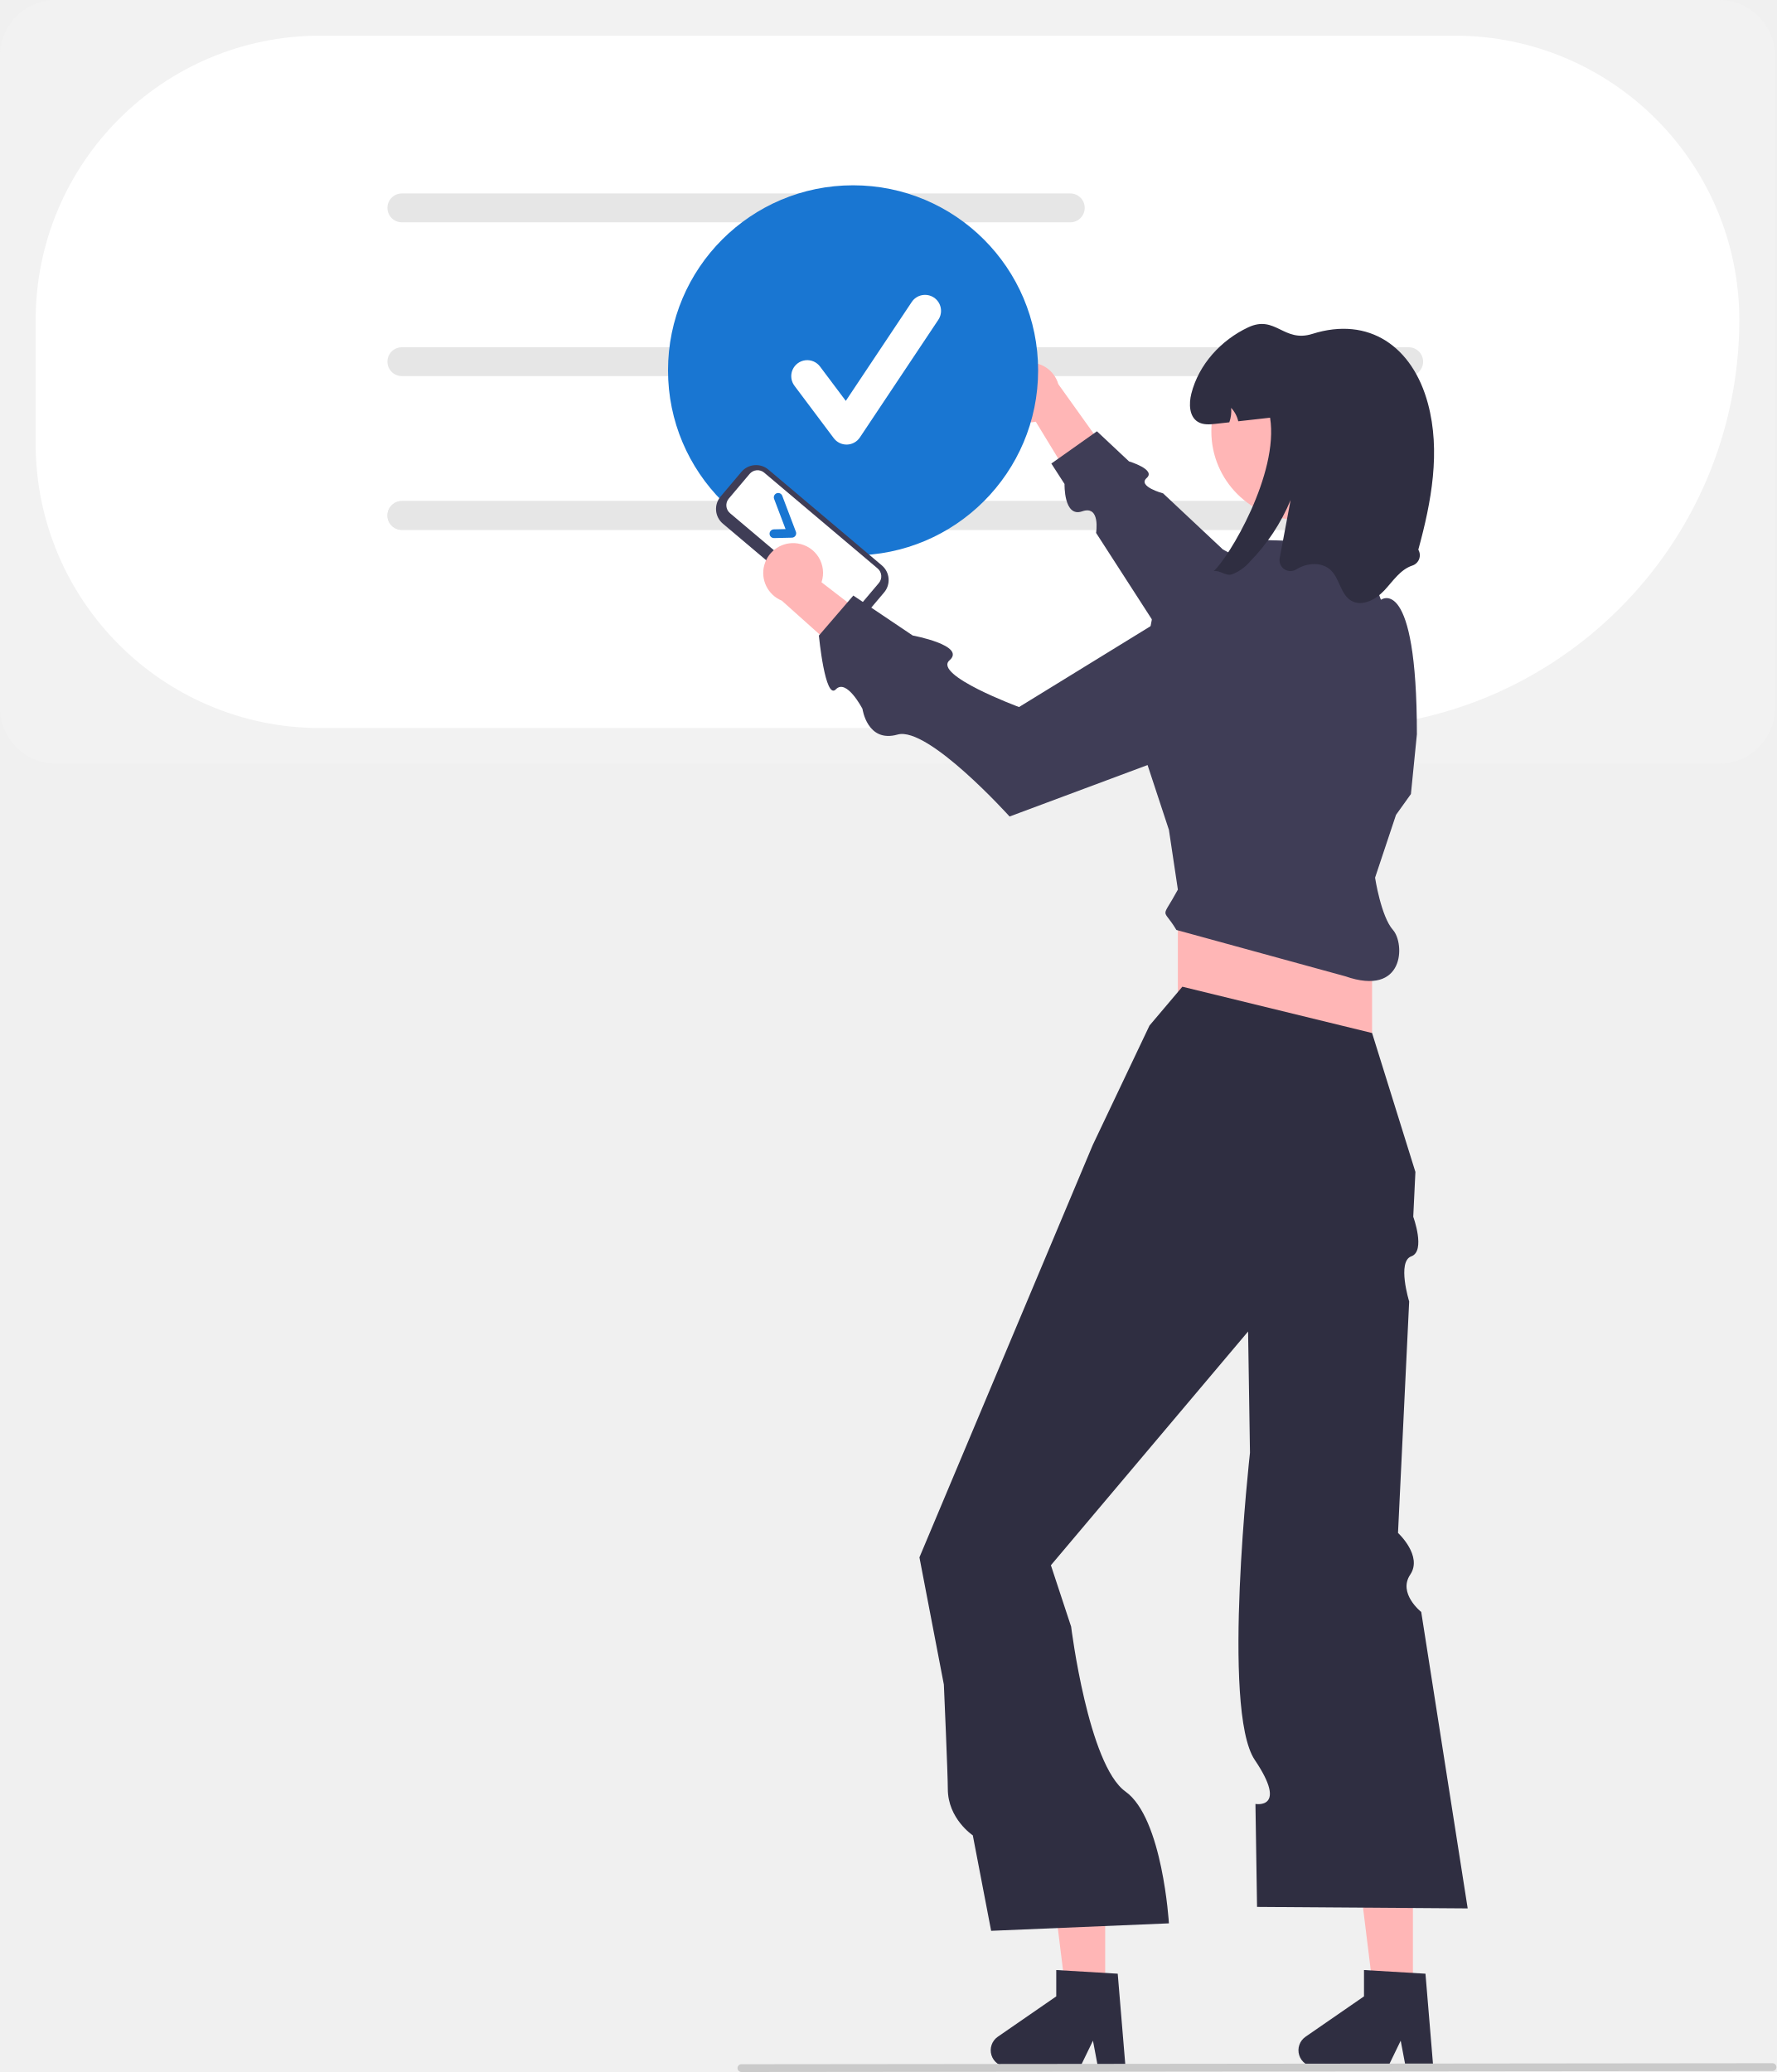
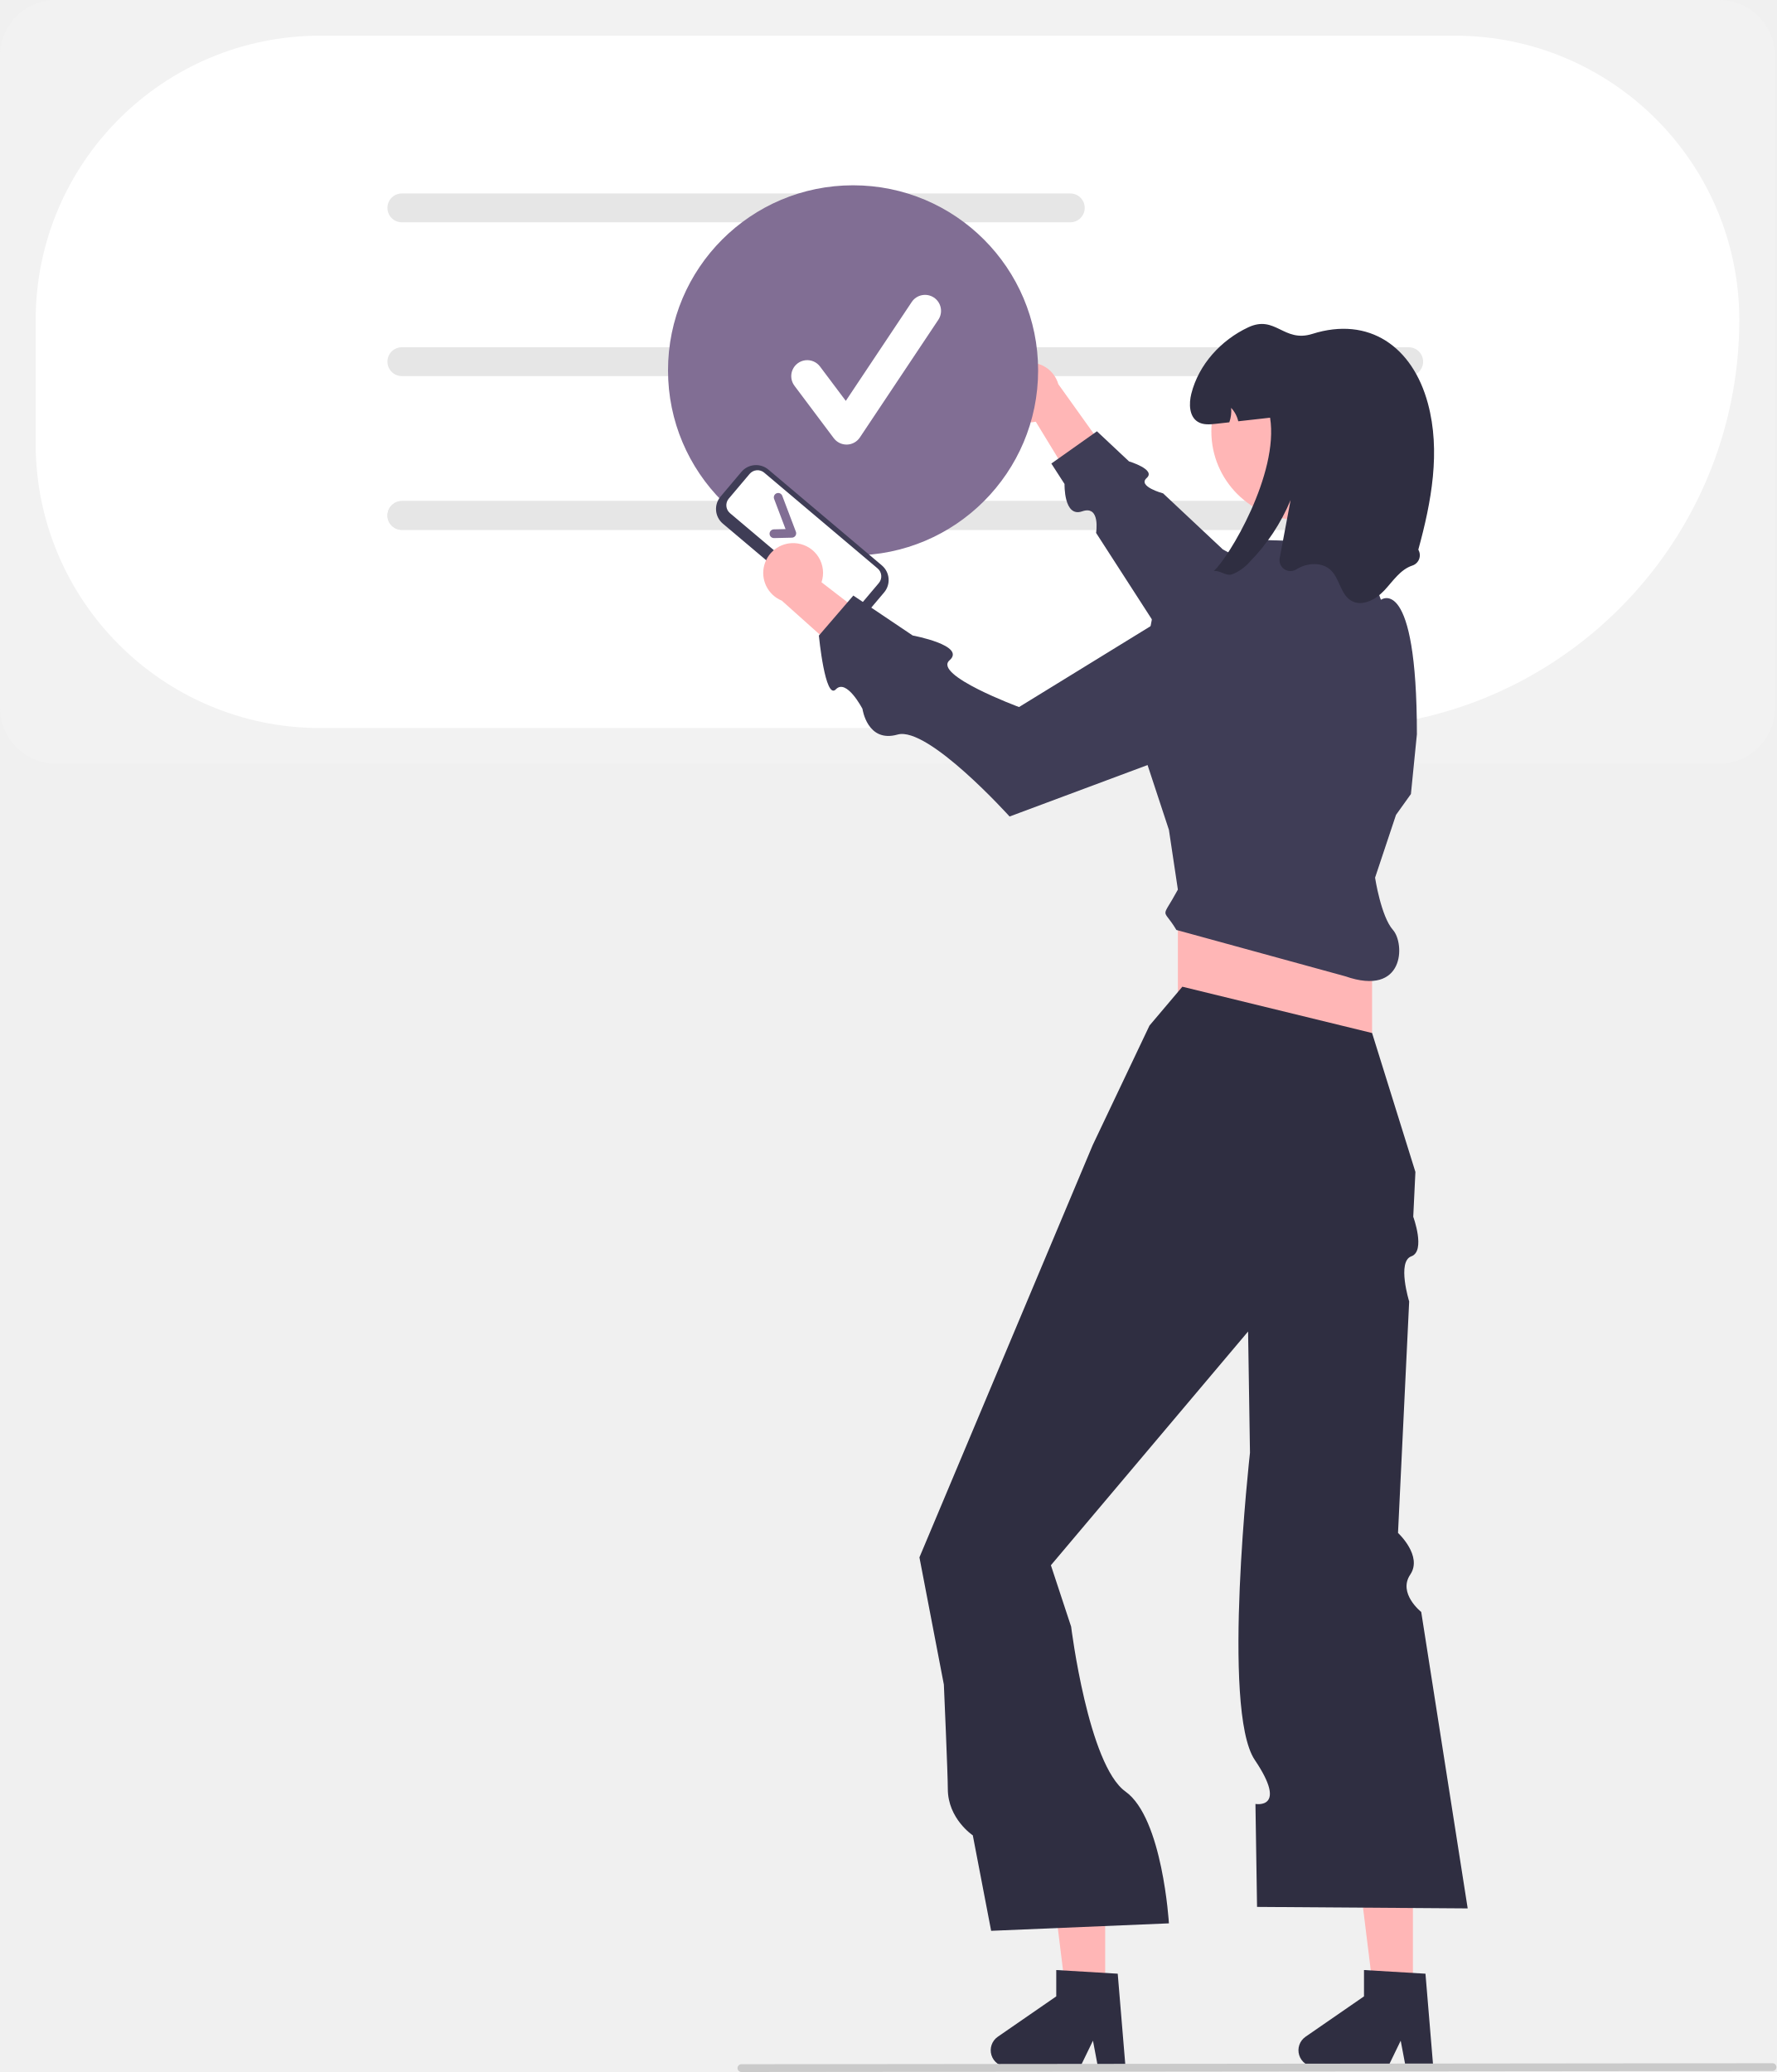
<svg xmlns="http://www.w3.org/2000/svg" data-name="Layer 1" width="543.219" height="633.601" viewBox="0 0 543.219 633.601">
  <path d="M854.052,366.728H345.482a17.112,17.112,0,0,1-17.092-17.092V150.291a17.112,17.112,0,0,1,17.092-17.092H854.052a17.112,17.112,0,0,1,17.092,17.092V349.636A17.112,17.112,0,0,1,854.052,366.728Z" transform="translate(-328.3903 -133.1994)" fill="#f2f2f2" />
  <path d="M735.442,355.827H426.21a87.014,87.014,0,0,1-86.916-86.916V231.026a87.015,87.015,0,0,1,86.916-86.917h347.118a87.015,87.015,0,0,1,86.916,86.917A124.943,124.943,0,0,1,735.442,355.827Z" transform="translate(-328.3903 -133.1994)" fill="#fff" />
  <path d="M655.673,201.175H451.267a4.408,4.408,0,1,1,0-8.816H655.673a4.408,4.408,0,0,1,0,8.816Z" transform="translate(-328.3903 -133.1994)" fill="#e6e6e6" />
  <path d="M759.147,248.206H451.267a4.408,4.408,0,1,1,0-8.816H759.147a4.408,4.408,0,0,1,0,8.816Z" transform="translate(-328.3903 -133.1994)" fill="#e6e6e6" />
  <path d="M759.147,295.237H451.267a4.408,4.408,0,1,1,0-8.816H759.147a4.408,4.408,0,0,1,0,8.816Z" transform="translate(-328.3903 -133.1994)" fill="#e6e6e6" />
  <path d="M759.147,295.237H451.267a4.408,4.408,0,1,1,0-8.816H759.147a4.408,4.408,0,0,1,0,8.816Z" transform="translate(-328.3903 -133.1994)" fill="#e6e6e6" />
  <path d="M634.103,253.604a9.088,9.088,0,0,0,11.007,8.547l16.811,27.578,7.155-15.182L652.015,250.686a9.138,9.138,0,0,0-17.912,2.918Z" transform="translate(-328.3903 -133.1994)" fill="#ffb6b6" />
  <path d="M760.255,332.64,702.323,301.216,684.05,284.072s-7.944-2.127-5.02-4.71-5.408-5.074-5.408-5.074l-9.809-9.203L649.873,274.948l4.034,6.253s-.278,10.352,5.393,8.361,4.254,6.594,4.254,6.594l33.85,52.471Z" transform="translate(-328.3903 -133.1994)" fill="#3f3d56" />
-   <circle cx="260.855" cy="113.249" r="56.586" fill="#1976D2" />
+   <circle cx="260.855" cy="113.249" r="56.586" fill="#816e94" />
  <polygon points="432.044 611.601 420.278 611.601 414.679 566.219 432.044 566.219 432.044 611.601" fill="#ffb6b6" />
  <path d="M766.644,765.186h-8.438l-1.506-7.966-3.857,7.966H730.465a5.031,5.031,0,0,1-2.859-9.17l17.871-12.342V735.62l18.797,1.122Z" transform="translate(-328.3903 -133.1994)" fill="#2f2e41" />
  <polygon points="337.942 611.601 326.176 611.601 320.577 566.219 337.942 566.219 337.942 611.601" fill="#ffb6b6" />
  <path d="M672.542,765.186h-8.438l-1.506-7.966L658.741,765.186H636.363a5.031,5.031,0,0,1-2.859-9.17l17.871-12.342V735.62l18.797,1.122Z" transform="translate(-328.3903 -133.1994)" fill="#2f2e41" />
  <rect x="360.175" y="268.381" width="59.385" height="67.607" fill="#ffb6b6" />
  <path d="M689.936,434.927l-10.05,11.877L662.527,483.349,618.788,587.418l-9.25,22.009,7.47,38.907s1.209,27.411,1.209,31.898c0,9.136,7.641,14.198,7.641,14.198l5.606,29.198,54.36-2.284s-1.897-32.185-13.282-40.303-16.619-50.429-16.619-50.429l-6.186-18.772,60.298-71.478.389,24.985.188,12.093s-8.83,78.656,1.463,93.921.21,13.469.21,13.469l.49,31.488,64.41.457L762.976,626.121s-7.215-5.697-3.355-11.424-3.742-12.741-3.742-12.741l3.41-70.772s-3.775-12.224.665-13.813.583-12.101.583-12.101l.66-13.698-13.247-42.483Z" transform="translate(-328.3903 -133.1994)" fill="#2f2e41" />
  <path d="M748.864,401.581l6.395-19.186,4.568-6.395,1.827-18.272c0-49.335-11.004-41.12-11.004-41.12l-6.354-17.351-29.236-.914L696.331,316.158l-15.531,5.482-6.082,31.602,11.107,33.721,2.741,18.272c-5.228,9.652-4.786,5.087-.457,12.334l51.619,14.161c18.272,6.395,18.272-10.05,14.608-14.161C750.672,413.458,748.864,401.581,748.864,401.581Z" transform="translate(-328.3903 -133.1994)" fill="#3f3d56" />
  <circle cx="397.511" cy="131.907" r="27.102" fill="#ffb6b6" />
  <path d="M699.506,307.834" transform="translate(-328.3903 -133.1994)" fill="#2f2e41" />
  <path d="M762.084,301.284a3.329,3.329,0,0,1-1.855,4.87c-3.636,1.206-5.875,4.723-8.487,7.537-2.604,2.805-6.797,5.135-10.123,3.225-3.316-1.9-3.545-6.752-6.322-9.383-2.704-2.558-7.199-2.248-10.379-.302l-.095.058a3.351,3.351,0,0,1-5.127-3.41q1.671-8.887,3.34-17.772a59.761,59.761,0,0,1-12.507,18.912,13.757,13.757,0,0,1-5.427,3.819c-1.9.603-3.746-1.361-5.591-1.005,4.586-4.011,20.008-29.72,17.249-46.905q-4.865.548-9.73,1.096A8.943,8.943,0,0,0,704.855,257.924a10.51,10.51,0,0,1-.557,4.413c-1.352.155-2.713.302-4.066.457-1.882.21-3.929.393-5.546-.594-2.695-1.644-2.777-5.536-2.01-8.606,2.248-8.926,9.063-16.39,17.404-20.3,8.341-3.901,10.808,4.787,19.597,2.01,17.359-5.482,30.661,3.892,35.348,21.287C768.963,271.181,766.104,286.666,762.084,301.284Z" transform="translate(-328.3903 -133.1994)" fill="#2f2e41" />
  <path d="M837.116,765.776H803.929l-.143-.259c-.424-.77-.834-1.585-1.217-2.423-3.418-7.318-4.863-15.688-6.138-23.073l-.96-5.566a3.437,3.437,0,0,1,5.41-3.362q7.565,5.505,15.136,10.999c1.911,1.391,4.094,3,6.184,4.739.202-.979.413-1.962.624-2.931a3.439,3.439,0,0,1,6.281-1.086l3.883,6.238c2.832,4.556,5.332,9.045,4.822,13.887a.756.756,0,0,1-.013.176,10.947,10.947,0,0,1-.563,2.331Z" transform="translate(-328.3903 -133.1994)" fill="#f0f0f0" />
  <path d="M870.425,766.493l-315.358.307a1.191,1.191,0,0,1,0-2.381l315.358-.307a1.191,1.191,0,0,1,0,2.381Z" transform="translate(-328.3903 -133.1994)" fill="#cacaca" />
  <path d="M584.101,322.609l-34.688-29.294a5.865,5.865,0,0,1-.696-8.257l6.384-7.56a5.865,5.865,0,0,1,8.257-.696l34.688,29.294a5.865,5.865,0,0,1,.696,8.257l-6.384,7.56A5.865,5.865,0,0,1,584.101,322.609Z" transform="translate(-328.3903 -133.1994)" fill="#3f3d56" />
  <path d="M551.234,285.668a3.161,3.161,0,0,0,.375,4.449l34.688,29.294a3.161,3.161,0,0,0,4.449-.375l6.384-7.56a3.161,3.161,0,0,0-.375-4.449l-34.688-29.294a3.161,3.161,0,0,0-4.449.375Z" transform="translate(-328.3903 -133.1994)" fill="#fff" />
-   <path d="M571.598,297.056a1.333,1.333,0,0,1-1.054.558l-5.45.125a1.334,1.334,0,1,1-.061-2.667l3.566-.082-3.511-9.265a1.334,1.334,0,0,1,2.494-.945l4.18,11.028a1.334,1.334,0,0,1-.141,1.218Z" transform="translate(-328.3903 -133.1994)" fill="#1976D2" />
+   <path d="M571.598,297.056a1.333,1.333,0,0,1-1.054.558l-5.45.125a1.334,1.334,0,1,1-.061-2.667l3.566-.082-3.511-9.265a1.334,1.334,0,0,1,2.494-.945l4.18,11.028a1.334,1.334,0,0,1-.141,1.218Z" transform="translate(-328.3903 -133.1994)" fill="#816e94" />
  <path d="M572.297,299.384a9.088,9.088,0,0,1,7.3,11.871l25.586,19.709-15.87,5.461-21.864-19.554a9.138,9.138,0,0,1,4.848-17.489Z" transform="translate(-328.3903 -133.1994)" fill="#ffb6b6" />
  <path d="M705.505,309.129l-65.509,40.278s-26.413-9.773-21.251-14.297-11.271-7.583-11.271-7.583l-18.153-12.213-10.534,12.242s1.919,19.885,5.185,16.442,8.147,5.963,8.147,5.963,1.443,10.502,10.739,7.859S637.101,382.882,637.101,382.882l80.622-30.069Z" transform="translate(-328.3903 -133.1994)" fill="#3f3d56" />
  <path d="M587.255,269.147a4.891,4.891,0,0,1-3.913-1.957l-11.998-15.997a4.892,4.892,0,1,1,7.827-5.87l7.849,10.465,20.16-30.24a4.892,4.892,0,0,1,8.141,5.427l-23.996,35.994a4.894,4.894,0,0,1-3.935,2.177C587.346,269.146,587.301,269.147,587.255,269.147Z" transform="translate(-328.3903 -133.1994)" fill="#fff" />
</svg>
